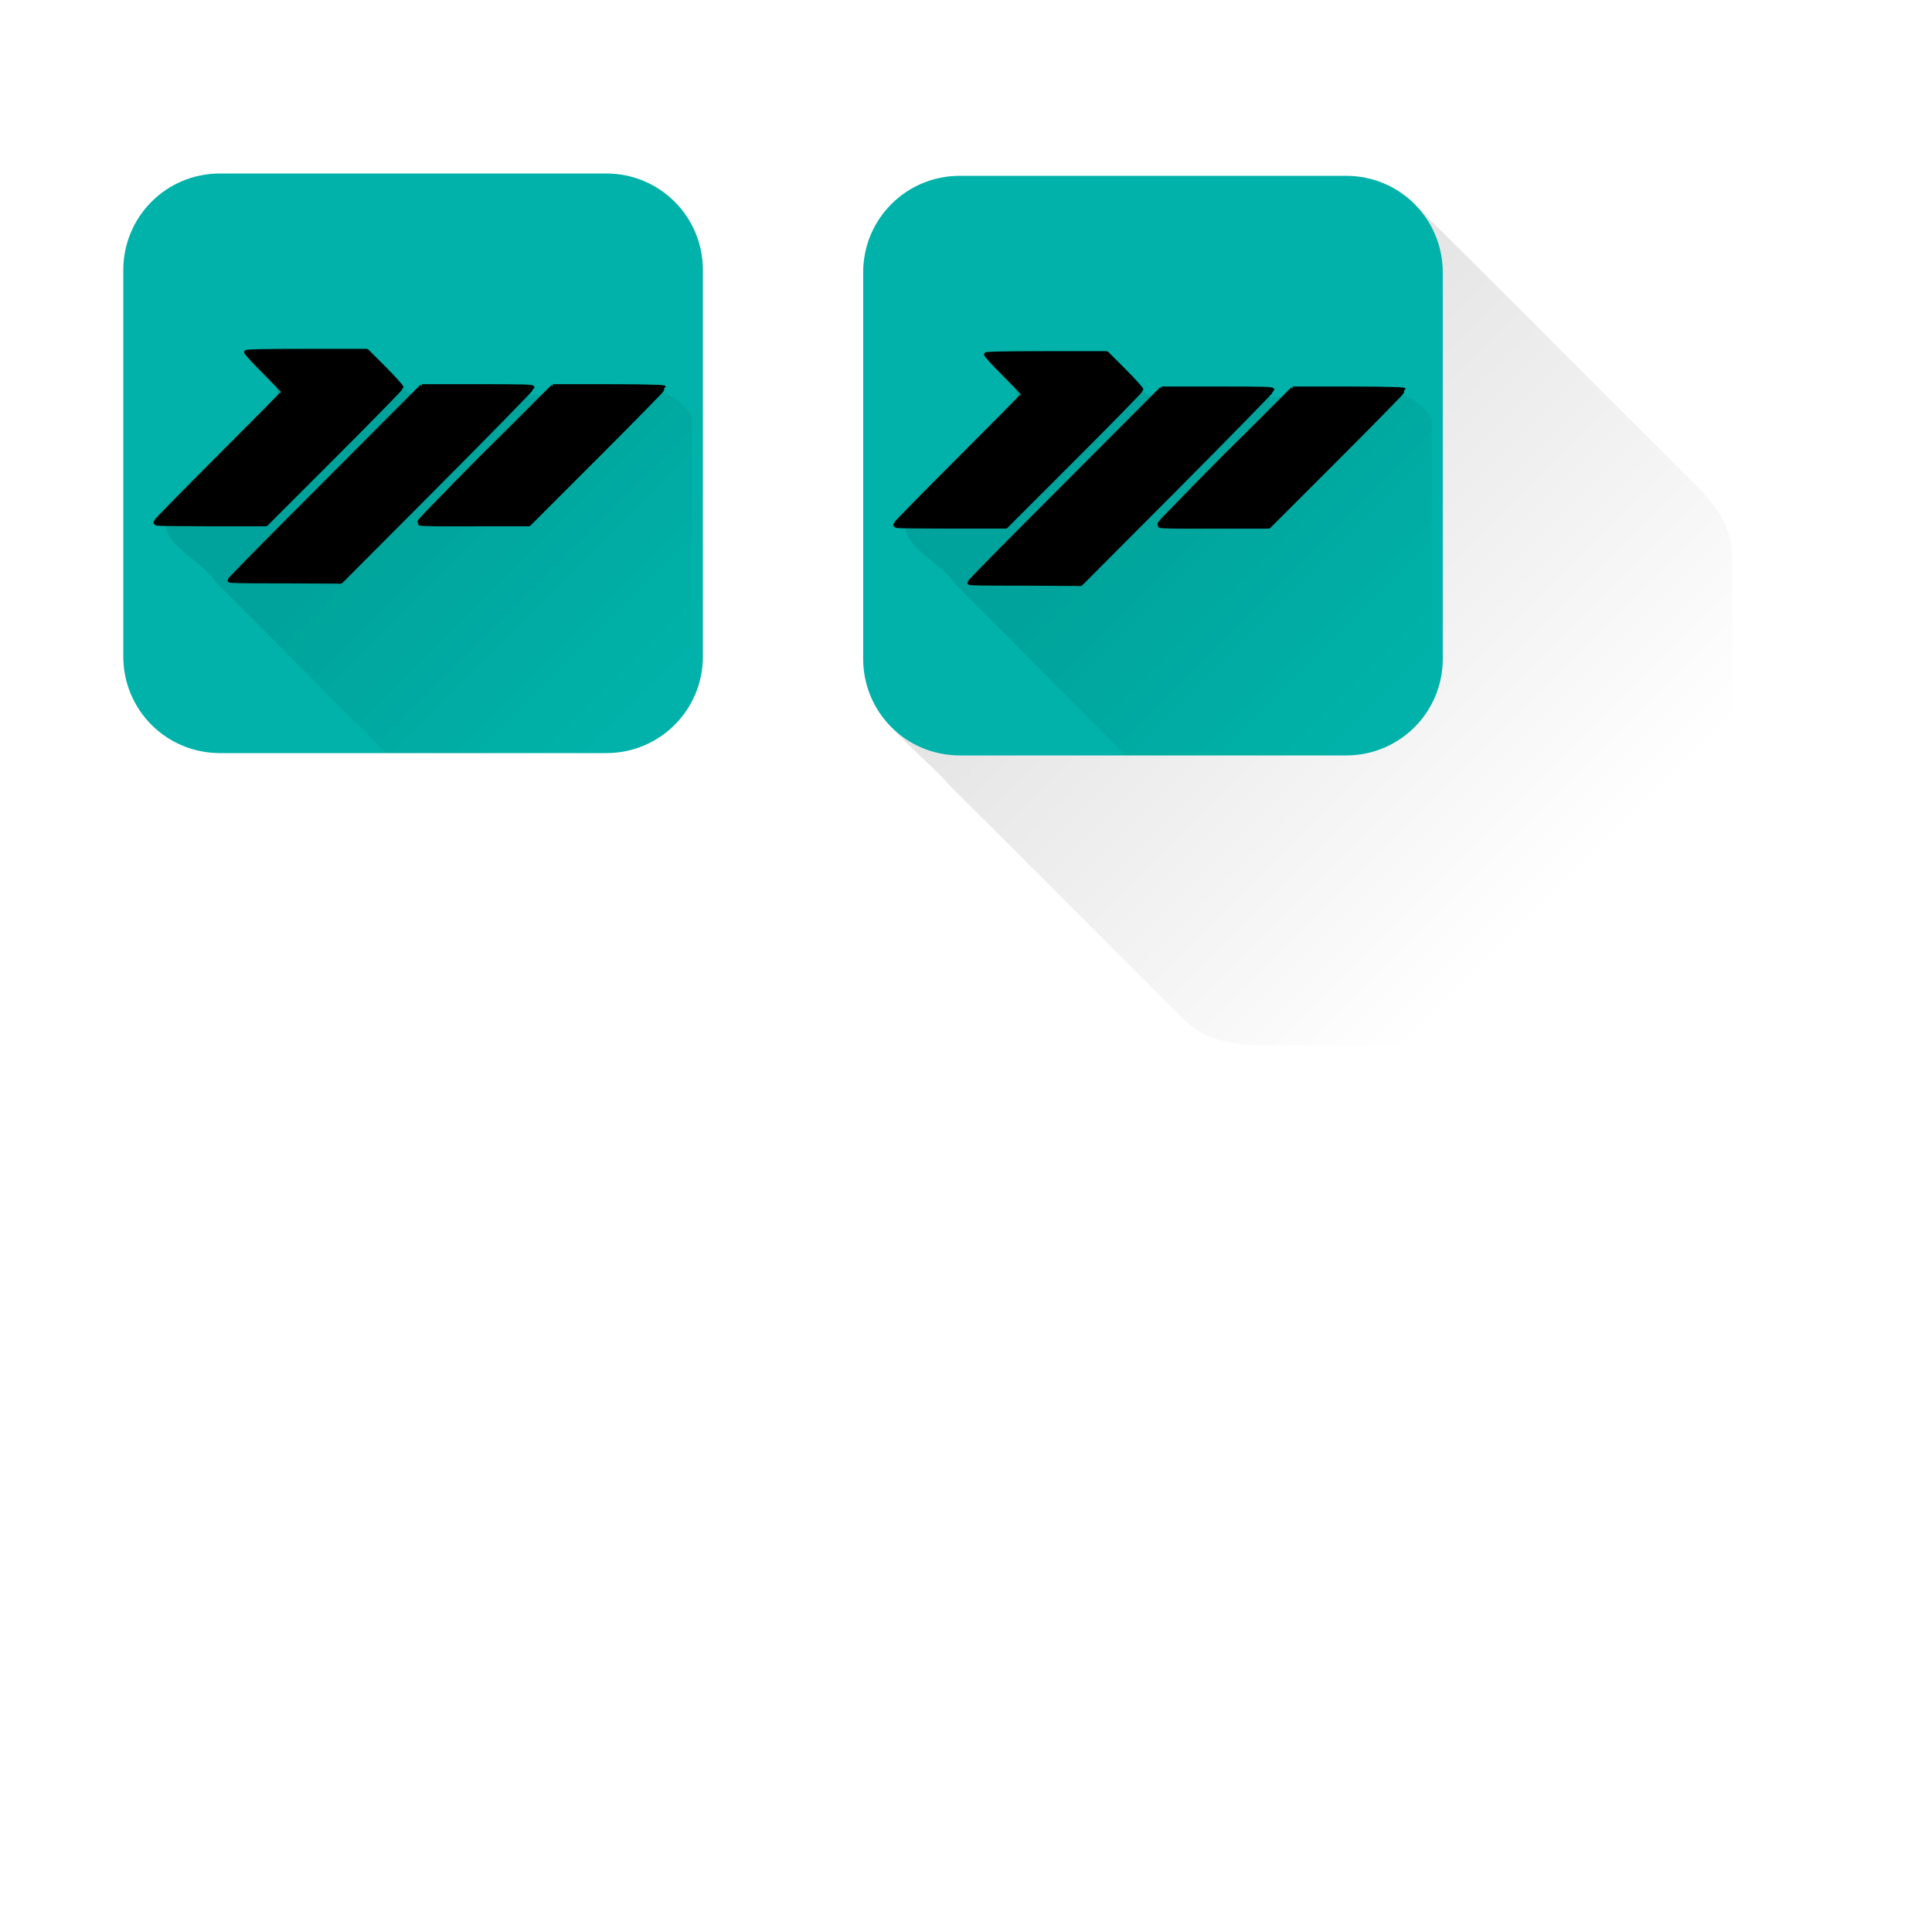
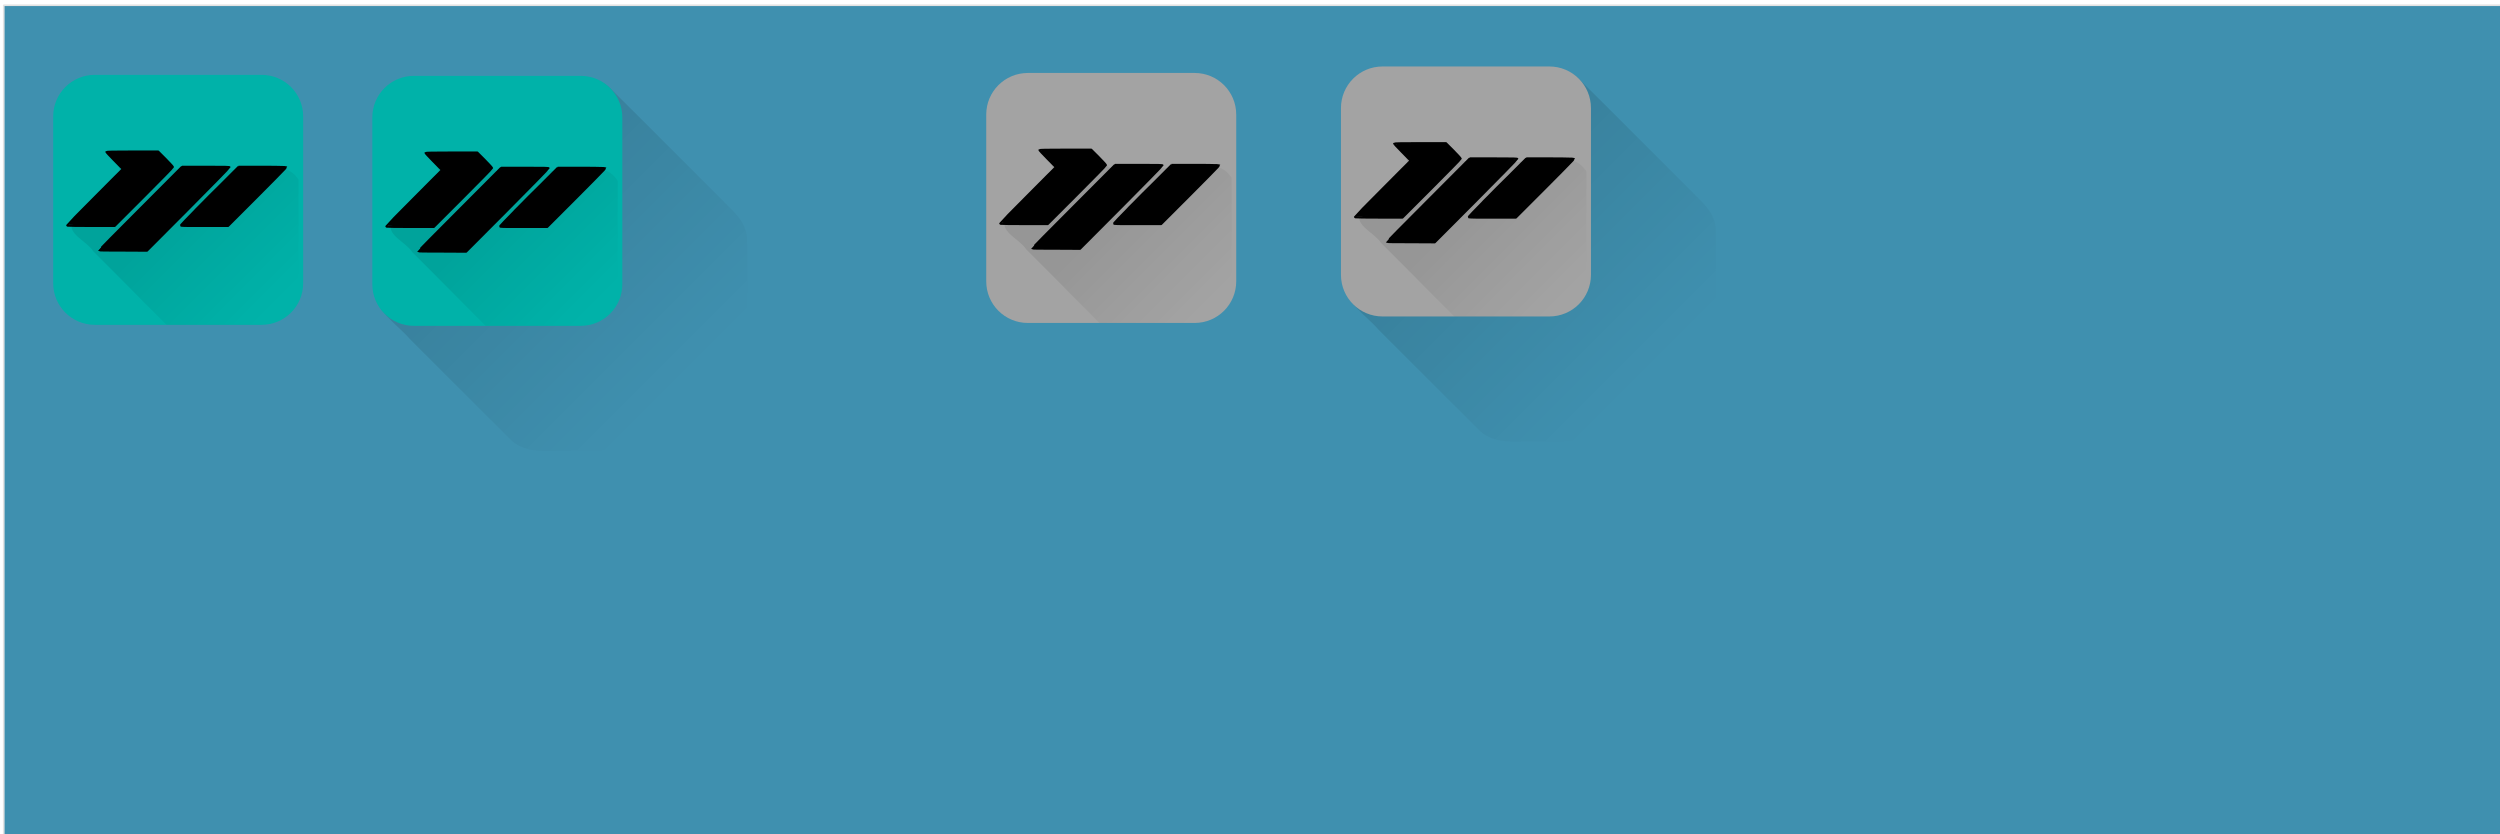
- <svg xmlns="http://www.w3.org/2000/svg" xmlns:xlink="http://www.w3.org/1999/xlink" width="200" height="200" id="svg2" version="1.1">
+ <svg xmlns="http://www.w3.org/2000/svg" xmlns:xlink="http://www.w3.org/1999/xlink" width="600" height="200" id="svg2" version="1.1">
  <defs id="defs4">
    <linearGradient id="linearGradient7465">
      <stop style="stop-color:#000000;stop-opacity:1;" offset="0" id="stop7467" />
      <stop style="stop-color:#000000;stop-opacity:0;" offset="1" id="stop7469" />
    </linearGradient>
    <linearGradient id="linearGradient6516">
      <stop id="stop6518" offset="0" style="stop-color:#000000;stop-opacity:1;" />
      <stop id="stop6520" offset="1" style="stop-color:#000000;stop-opacity:0;" />
    </linearGradient>
    <linearGradient id="linearGradient5530">
      <stop style="stop-color:#000000;stop-opacity:1;" offset="0" id="stop5532" />
      <stop style="stop-color:#000000;stop-opacity:0;" offset="1" id="stop5534" />
    </linearGradient>
    <linearGradient id="linearGradient4600">
      <stop id="stop4602" offset="0" style="stop-color:#000000;stop-opacity:1;" />
      <stop id="stop4604" offset="1" style="stop-color:#000000;stop-opacity:0;" />
    </linearGradient>
    <linearGradient gradientUnits="userSpaceOnUse" y2="63.551" x2="90.609" y1="36.772" x1="63.83" id="linearGradient4606" xlink:href="#linearGradient4600" />
    <clipPath id="clipPath4655" clipPathUnits="userSpaceOnUse">
      <rect ry="10" rx="10" y="20" x="30" height="60" width="60" id="rect4657" style="fill:#4bbbdb;fill-opacity:1;stroke:none;display:inline" />
    </clipPath>
    <clipPath id="clipPath4659" clipPathUnits="userSpaceOnUse">
      <rect ry="10" rx="10" y="20" x="30" height="60" width="60" id="rect4661" style="fill:#4bbbdb;fill-opacity:1;stroke:none;display:inline" />
    </clipPath>
    <clipPath id="clipPath4663" clipPathUnits="userSpaceOnUse">
      <rect ry="10" rx="10" y="20" x="30" height="60" width="60" id="rect4665" style="fill:#4bbbdb;fill-opacity:1;stroke:none;display:inline" />
    </clipPath>
    <linearGradient xlink:href="#linearGradient5530" id="linearGradient5536" x1="44.534" y1="873.885" x2="103.027" y2="932.378" gradientUnits="userSpaceOnUse" />
    <linearGradient gradientUnits="userSpaceOnUse" y2="926.434" x2="85.64" y1="903.243" x1="62.449" id="linearGradient6522" xlink:href="#linearGradient6516" />
    <clipPath id="clipPath6532" clipPathUnits="userSpaceOnUse">
      <path style="fill:#00b2a9;fill-opacity:1;stroke:none" d="m 40,872.362 40,0 c 5.54,0 10,4.46 10,10 l 0,40 c 0,5.54 -4.46,10 -10,10 l -40,0 c -5.54,0 -10,-4.46 -10,-10 l 0,-40 c 0,-5.54 4.46,-10 10,-10 z" id="path6534" />
    </clipPath>
    <clipPath id="clipPath6536" clipPathUnits="userSpaceOnUse">
      <path style="fill:#00b2a9;fill-opacity:1;stroke:none" d="m 40,872.362 40,0 c 5.54,0 10,4.46 10,10 l 0,40 c 0,5.54 -4.46,10 -10,10 l -40,0 c -5.54,0 -10,-4.46 -10,-10 l 0,-40 c 0,-5.54 4.46,-10 10,-10 z" id="path6538" />
    </clipPath>
    <clipPath id="clipPath6542" clipPathUnits="userSpaceOnUse">
      <path style="fill:#00b2a9;fill-opacity:1;stroke:none" d="m 40,872.362 40,0 c 5.54,0 10,4.46 10,10 l 0,40 c 0,5.54 -4.46,10 -10,10 l -40,0 c -5.54,0 -10,-4.46 -10,-10 l 0,-40 c 0,-5.54 4.46,-10 10,-10 z" id="path6544" clip-path="url(#clipPath6536)" />
    </clipPath>
    <clipPath id="clipPath6546" clipPathUnits="userSpaceOnUse">
      <path style="fill:#00b2a9;fill-opacity:1;stroke:none" d="m 40,872.362 40,0 c 5.54,0 10,4.46 10,10 l 0,40 c 0,5.54 -4.46,10 -10,10 l -40,0 c -5.54,0 -10,-4.46 -10,-10 l 0,-40 c 0,-5.54 4.46,-10 10,-10 z" id="path6548" clip-path="url(#clipPath6536)" />
    </clipPath>
    <clipPath id="clipPath6550" clipPathUnits="userSpaceOnUse">
      <path style="fill:#00b2a9;fill-opacity:1;stroke:none" d="m 40,872.362 40,0 c 5.54,0 10,4.46 10,10 l 0,40 c 0,5.54 -4.46,10 -10,10 l -40,0 c -5.54,0 -10,-4.46 -10,-10 l 0,-40 c 0,-5.54 4.46,-10 10,-10 z" id="path6552" clip-path="url(#clipPath6536)" />
    </clipPath>
    <linearGradient xlink:href="#linearGradient7465" id="linearGradient7471" x1="53.208" y1="878.917" x2="111.845" y2="937.554" gradientUnits="userSpaceOnUse" gradientTransform="translate(59.35536,-1.798647)" />
    <linearGradient xlink:href="#linearGradient6516" id="linearGradient7484" gradientUnits="userSpaceOnUse" x1="62.449" y1="903.243" x2="85.64" y2="926.434" />
    <linearGradient xlink:href="#linearGradient7465" id="linearGradient7496" gradientUnits="userSpaceOnUse" x1="53.208" y1="878.917" x2="111.845" y2="937.554" gradientTransform="translate(-21.73325,95.98682)" />
    <linearGradient xlink:href="#linearGradient6516" id="linearGradient7498" gradientUnits="userSpaceOnUse" x1="62.449" y1="903.243" x2="85.64" y2="926.434" />
    <linearGradient xlink:href="#linearGradient6516" id="linearGradient7506" gradientUnits="userSpaceOnUse" x1="62.449" y1="903.243" x2="85.64" y2="926.434" />
+     <linearGradient xlink:href="#linearGradient6516" id="linearGradient3057" gradientUnits="userSpaceOnUse" x1="62.449" y1="903.243" x2="85.64" y2="926.434" />
+     <linearGradient xlink:href="#linearGradient6516" id="linearGradient3844" gradientUnits="userSpaceOnUse" x1="62.449" y1="903.243" x2="85.64" y2="926.434" />
+     <linearGradient xlink:href="#linearGradient7465" id="linearGradient3858" gradientUnits="userSpaceOnUse" gradientTransform="translate(59.35536,-1.798647)" x1="53.208" y1="878.917" x2="111.845" y2="937.554" />
+     <linearGradient xlink:href="#linearGradient6516" id="linearGradient3860" gradientUnits="userSpaceOnUse" x1="62.449" y1="903.243" x2="85.64" y2="926.434" />
+     <linearGradient xlink:href="#linearGradient7465" id="linearGradient3867" gradientUnits="userSpaceOnUse" gradientTransform="translate(291.8305,-4.046957)" x1="53.208" y1="878.917" x2="111.845" y2="937.554" />
  </defs>
  <g style="display:inline" id="layer1" transform="translate(0,-852.3622)">
+     <rect style="fill:#3f90af;fill-opacity:1;fill-rule:nonzero;stroke:#e3e3e3;stroke-width:0.4;stroke-linecap:round;stroke-linejoin:bevel;stroke-miterlimit:4;stroke-opacity:1;stroke-dasharray:none" id="rect3045" width="600" height="200" x="0.899" y="1.249" transform="translate(0,852.3622)" />
    <g id="g7508">
      <path id="path6611" d="m 99.668,870.876 c -6.041,-0.208 -10.756,5.707 -10,11.522 0.039,13.191 -0.078,26.387 0.059,39.574 0.492,5.262 5.476,8.088 8.629,11.747 8.044,7.995 16.109,16.147 24,23.965 2.814,3.034 7.208,3.018 11.059,2.879 12.324,-0.041 24.652,0.082 36.972,-0.062 5.596,-0.41 9.637,-6.005 8.969,-11.46 -0.041,-13.169 0.083,-26.344 -0.062,-39.509 -0.264,-4.249 -3.589,-6.659 -6.245,-9.438 -8.812,-8.77 -17.738,-17.808 -26.755,-26.708 -3.902,-3.635 -9.433,-2.229 -14.234,-2.511 -10.797,0 -21.593,0 -32.39,0 z" style="opacity:0.146;fill:url(#linearGradient7471);fill-opacity:1;stroke:none" />
      <path transform="translate(59.35536,-1.798647)" style="fill:#00b2a9;fill-opacity:1;stroke:none" d="m 40,872.362 40,0 c 5.54,0 10,4.46 10,10 l 0,40 c 0,5.54 -4.46,10 -10,10 l -40,0 c -5.54,0 -10,-4.46 -10,-10 l 0,-40 c 0,-5.54 4.46,-10 10,-10 z" id="rect2987" clip-path="url(#clipPath6550)" />
      <g transform="translate(58.25486,-1.798647)" id="g7480">
        <path clip-path="url(#clipPath6542)" id="path5669" d="m 50.406,891.018 c -2.026,-0.664 -7.641,-0.163 -4.171,2.675 2.724,2.325 -2.052,5.4 -3.743,7.191 -2.468,2.081 -4.615,4.481 -6.845,6.79 -1.16,2.944 3.566,4.593 5.071,7.044 8.001,7.916 15.825,16.065 23.916,23.861 2.93,-0.163 4.183,3.221 6.368,4.792 3.339,2.599 8.528,0.565 12.622,1.241 2.582,-1.801 4.956,-6.593 7.699,-6.477 3.237,1.235 7.351,0.271 10.928,0.465 3.422,-1.429 5.629,-5.253 8.589,-7.617 1.749,-2.214 5.527,-4.622 5.741,-6.966 -3.412,-3.396 -6.906,-6.717 -10.207,-10.168 -1.89,-1.856 -3.821,-3.668 -5.644,-5.596 -1.818,-1.781 -3.606,-3.489 -5.383,-5.314 -1.809,-2 -4.011,-3.698 -5.661,-5.827 -2.356,-3.375 -6.494,-2.283 -10.132,-2.444 -3.24,-0.321 -5.636,1.73 -8.678,-0.331 -2.917,0.714 -6.08,-0.231 -8.916,0.742 -2.12,1.055 -3.493,-3.671 -5.929,-4.061 -1.875,-2e-5 -3.751,4e-5 -5.626,-3e-5 z m 0.125,0.219 c 1.691,-0.014 8.459,0.018 3.646,0.024 -3.215,0.007 -6.43,0.079 -9.646,0.07 1.998,-0.112 4,-0.076 6,-0.094 z m 6.125,0.281 c 0.42,-0.108 0.188,0.331 0,0 z m -11.844,0.094 c 0.374,-0.122 0.137,0.284 0,0 z m 12.156,0.219 c 0.288,-0.116 0.093,0.242 0,0 z m -11.844,0.094 c 0.255,-0.109 0.093,0.196 0,0 z m 12.094,0.188 c 0.314,-0.094 0.194,0.215 0,0 z m -11.812,0.094 c 0.347,-0.088 0.123,0.232 0,0 z m 12.125,0.188 c 0.42,-0.108 0.188,0.331 0,0 z m -11.844,0.094 c 0.219,-0.08 0.167,0.313 0,0 z m 12.125,0.219 c 0.312,-0.125 0.144,0.236 0,0 z m -11.844,0.094 c 0.266,-0.087 0.11,0.215 0,0 z m 12.125,0.188 c 0.348,-0.129 0.18,0.231 0,0 z m -11.812,0.094 0.127,0.062 -0.127,-0.062 z m 12.094,0.188 c 0.348,-0.129 0.18,0.231 0,0 z m -11.812,0.094 0.127,0.062 -0.127,-0.062 z m 12.125,0.188 c 0.389,-0.099 0.153,0.256 0,0 z m -11.844,0.094 0.127,0.062 -0.127,-0.062 z m 12.094,0.188 c 0.354,-0.096 0.246,0.309 0,0 z m 0.312,0.312 c 0.258,-0.117 0.164,0.253 0,0 z m 0.281,0.281 0.094,0.032 -0.094,-0.032 z m 2.906,0.469 c 2.959,-0.008 9.5,-0.018 10.196,0.105 -3.24,0.033 -9.461,-0.425 -10.826,0.531 l 0.283,-0.291 0.347,-0.345 z m 13.656,0 c 2.174,0.001 6.874,-0.01 7.411,0.023 -2.47,-0.016 -4.942,0.053 -7.411,-0.023 z m -3.438,0.344 c 1.251,-0.522 -0.072,0.495 0,0 z m 0.719,0.031 c 0.708,-0.295 0.014,0.266 0,0 z m -25.25,0.156 c -4.224,4.481 -8.52,8.897 -12.969,13.156 4.257,-4.45 8.713,-8.705 12.969,-13.156 z m 24.969,0.125 c 0.708,-0.295 0.014,0.266 0,0 z m 0.531,0.031 c 0.519,-0.377 0.207,0.322 0,0 z m -0.25,0.25 c 0.871,-0.278 -0.097,0.268 0,0 z m 0.562,0.031 c 0.519,-0.377 0.207,0.322 0,0 z m -0.25,0.25 c 0.825,-0.333 -0.118,0.359 0,0 z m 0.562,0.031 c 0.55,-0.218 -0.033,0.216 0,0 z m -0.281,0.281 c 0.55,-0.218 -0.033,0.216 0,0 z m -38.156,12.062 c 0.36,0.026 -0.529,0.287 0,0 z" style="opacity:0.084;fill:url(#linearGradient7484);fill-opacity:1;fill-rule:nonzero;stroke:none" />
        <path clip-path="url(#clipPath6546)" style="fill:#000000;fill-opacity:1;fill-rule:nonzero;stroke:#000000;stroke-width:0.4;stroke-linejoin:bevel;stroke-miterlimit:4;stroke-opacity:1;stroke-dasharray:none" d="m 50.095,890.715 c -4.439,0 -6.228,0.04 -6.281,0.125 -0.043,0.07 0.737,0.923 1.875,2.062 1.073,1.074 1.969,2.004 1.969,2.062 0,0.059 -2.986,3.08 -6.625,6.719 -3.639,3.639 -6.625,6.681 -6.625,6.75 0,0.069 0.082,0.158 0.156,0.188 0.074,0.03 2.643,0.058 5.719,0.062 l 5.594,0 7.031,-7.031 c 3.862,-3.86 7,-7.068 7,-7.156 0,-0.089 -0.791,-0.977 -1.781,-1.969 l -1.812,-1.812 -6.219,0 z m 0.125,0.219 6,0 1.688,1.688 c 0.931,0.933 1.688,1.787 1.688,1.875 0,0.088 -3.071,3.228 -6.844,7 l -6.875,6.875 -0.094,0 -5.406,0 c -3.032,0 -5.531,-0.049 -5.531,-0.094 0,-0.045 2.953,-3.047 6.562,-6.656 3.61,-3.609 6.562,-6.596 6.562,-6.656 0,-0.06 -0.839,-0.966 -1.875,-2 -1.036,-1.034 -1.875,-1.893 -1.875,-1.938 0,-0.045 2.7,-0.094 6,-0.094 z m -4.438,17.438 6.812,-6.844 c 3.746,-3.769 6.812,-6.934 6.812,-7.031 0,-0.098 -0.748,-0.923 -1.656,-1.844 l -1.656,-1.688 -4.656,0 c -2.569,0 -5.193,0.041 -5.812,0.094 l -1.125,0.094 1.812,1.906 1.781,1.906 -5.344,5.406 c -2.925,2.982 -5.843,5.945 -6.5,6.594 l -1.188,1.188 2.625,0.094 c 1.443,0.043 3.835,0.076 5.344,0.094 l 2.75,0.031 z m 16.219,-14 -9.969,10 c -5.933,5.934 -9.982,10.022 -9.938,10.094 l 0,0.031 c 0.053,0.086 1.718,0.092 5.812,0.094 l 5.719,0.031 9.938,-9.969 c 5.459,-5.479 9.906,-10.04 9.906,-10.125 0,-0.132 -0.817,-0.156 -5.719,-0.156 l -5.75,0 z m 13.562,0 0,0.031 -4.406,4.406 -2.5,2.469 c -0.951,0.95 -1.612,1.633 -2.438,2.469 -0.192,0.194 -0.759,0.757 -0.875,0.875 -0.178,0.181 -0.173,0.201 -0.344,0.375 -1.768,1.802 -3.073,3.142 -3.156,3.281 -0.003,0.005 -0.094,0.092 -0.094,0.094 0,0.036 0.025,0.057 0.031,0.094 0.009,0.063 0.016,0.098 0.031,0.125 0.004,0.007 -0.005,0.027 0,0.031 7.2e-4,7.2e-4 0.06,-7e-4 0.062,0 0.063,0.019 0.662,0.052 1.656,0.062 0.168,0.002 0.111,-0.002 0.312,0 1.004,0.009 2.237,0 3.656,0 0.654,10e-4 0.953,-4.9e-4 1.625,0 l 3.969,0 4.719,-4.719 c 1.086,-1.087 1.465,-1.462 2.312,-2.312 1.726,-1.726 3.031,-3.04 4.188,-4.219 0.952,-0.97 1.875,-1.906 2.312,-2.375 0.147,-0.157 0.138,-0.158 0.219,-0.25 0.058,-0.065 0.028,-0.053 0.062,-0.094 0.05,-0.06 0.192,-0.212 0.188,-0.219 -0.001,-0.002 -0.028,0.002 -0.031,0 -0.009,-0.009 -0.196,-0.02 -0.312,-0.031 -0.062,-0.004 -0.202,-0.027 -0.281,-0.031 -0.025,-10e-4 -0.222,0.001 -0.25,0 -0.861,-0.032 -2.383,-0.062 -4.938,-0.062 l -5.719,0 z m -13.438,0.219 5.469,0 c 3.003,0 5.438,0.049 5.438,0.094 0,0.044 -4.413,4.476 -9.812,9.875 l -9.75,9.719 -0.062,0.094 -5.469,0 c -3.003,0 -5.438,-0.018 -5.438,-0.062 0,-0.044 4.413,-4.507 9.812,-9.906 l 9.812,-9.812 z m -8.656,19.688 9.625,-9.688 c 7.546,-7.625 9.544,-9.733 9.344,-9.812 -0.14,-0.056 -2.522,-0.088 -5.281,-0.094 l -5.031,-0.031 -5.531,5.562 c -3.043,3.063 -7.407,7.479 -9.719,9.812 l -4.219,4.25 5.406,0 5.406,0 z m 22.312,-19.688 3.75,0 1.719,0 c 1.256,0.003 2.77,0.026 3.156,0.031 -0.608,-0.009 -2.776,2.7e-4 -4.844,0 l -3.781,0 0,-0.031 z m 10.906,0.094 c 4.7e-4,4.4e-4 0.031,-4.3e-4 0.031,0 0,2.1e-4 -0.031,0.031 -0.031,0.031 0.002,-0.006 0.003,-0.029 0,-0.031 z m -0.562,0.094 c 0.002,0.002 0.03,-0.002 0.031,0 0.008,0.011 4.6e-4,0.045 0,0.062 3.6e-4,-0.024 -0.015,-0.051 -0.031,-0.062 z m -0.094,0.281 c -0.092,0.134 -0.352,0.42 -0.594,0.688 0.277,-0.304 0.5,-0.549 0.594,-0.688 z m -6.75,7.094 -0.938,1 -5.25,5.219 6.188,-6.219 z m -16.281,5.25 c -0.892,0.899 -0.934,0.969 -0.906,0.969 l -0.094,0 1,-0.969 z" id="path5574" />
      </g>
    </g>
    <path style="fill:#000000;fill-opacity:1;fill-rule:nonzero;stroke:none" d="" id="path5585" transform="translate(0,852.3622)" />
    <path style="fill:#000000;fill-opacity:1;fill-rule:nonzero;stroke:none" d="" id="path5587" transform="translate(0,852.3622)" />
    <path style="fill:#000000;fill-opacity:1;fill-rule:nonzero;stroke:none" d="" id="path5589" transform="translate(0,852.3622)" />
    <path style="fill:#000000;fill-opacity:1;fill-rule:nonzero;stroke:none" d="" id="path5591" transform="translate(0,852.3622)" />
    <path style="fill:#000000;fill-opacity:1;fill-rule:nonzero;stroke:none" d="" id="path5595" transform="translate(0,852.3622)" />
    <path style="fill:#000000;fill-opacity:1;fill-rule:nonzero;stroke:none" d="" id="path5597" transform="translate(0,852.3622)" />
    <path style="fill:#000000;fill-opacity:1;fill-rule:nonzero;stroke:none" d="" id="path5599" transform="translate(0,852.3622)" />
    <path style="fill:#000000;fill-opacity:1;fill-rule:nonzero;stroke:none" d="" id="path5601" transform="translate(0,852.3622)" />
    <path style="fill:#000000;fill-opacity:1;fill-rule:nonzero;stroke:none" d="" id="path5603" transform="translate(0,852.3622)" />
    <path style="fill:#000000;fill-opacity:1;fill-rule:nonzero;stroke:none" d="" id="path5605" transform="translate(0,852.3622)" />
    <path style="fill:#000000;fill-opacity:1;fill-rule:nonzero;stroke:#000000;stroke-width:19.872;stroke-linecap:round;stroke-linejoin:round;stroke-miterlimit:4;stroke-opacity:1;stroke-dasharray:none" d="" id="path5608" transform="translate(0,852.3622)" />
    <path style="fill:#000000;fill-opacity:1;fill-rule:nonzero;stroke:#000000;stroke-width:19.872;stroke-linecap:round;stroke-linejoin:round;stroke-miterlimit:4;stroke-opacity:1;stroke-dasharray:none" d="" id="path5610" transform="translate(0,852.3622)" />
    <path style="fill:#000000;fill-opacity:1;fill-rule:nonzero;stroke:#000000;stroke-width:19.872;stroke-linecap:round;stroke-linejoin:round;stroke-miterlimit:4;stroke-opacity:1;stroke-dasharray:none" d="" id="path5612" transform="translate(0,852.3622)" />
    <path style="fill:#000000;fill-opacity:1;fill-rule:nonzero;stroke:#000000;stroke-width:19.872;stroke-linecap:round;stroke-linejoin:round;stroke-miterlimit:4;stroke-opacity:1;stroke-dasharray:none" d="" id="path5614" transform="translate(0,852.3622)" />
    <path style="fill:#000000;fill-opacity:1;fill-rule:nonzero;stroke:#000000;stroke-width:19.872;stroke-linecap:round;stroke-linejoin:round;stroke-miterlimit:4;stroke-opacity:1;stroke-dasharray:none" d="" id="path5616" transform="translate(0,852.3622)" />
    <g id="g7500" transform="translate(4.496618,-98.02628)">
      <path transform="translate(-21.73325,95.98682)" clip-path="url(#clipPath6550)" id="path7488" d="m 40,872.362 40,0 c 5.54,0 10,4.46 10,10 l 0,40 c 0,5.54 -4.46,10 -10,10 l -40,0 c -5.54,0 -10,-4.46 -10,-10 l 0,-40 c 0,-5.54 4.46,-10 10,-10 z" style="fill:#00b2a9;fill-opacity:1;stroke:none" />
      <g id="g7490" transform="translate(-22.83375,95.98682)">
        <path style="opacity:0.084;fill:url(#linearGradient7506);fill-opacity:1;fill-rule:nonzero;stroke:none" d="m 50.406,891.018 c -2.026,-0.664 -7.641,-0.163 -4.171,2.675 2.724,2.325 -2.052,5.4 -3.743,7.191 -2.468,2.081 -4.615,4.481 -6.845,6.79 -1.16,2.944 3.566,4.593 5.071,7.044 8.001,7.916 15.825,16.065 23.916,23.861 2.93,-0.163 4.183,3.221 6.368,4.792 3.339,2.599 8.528,0.565 12.622,1.241 2.582,-1.801 4.956,-6.593 7.699,-6.477 3.237,1.235 7.351,0.271 10.928,0.465 3.422,-1.429 5.629,-5.253 8.589,-7.617 1.749,-2.214 5.527,-4.622 5.741,-6.966 -3.412,-3.396 -6.906,-6.717 -10.207,-10.168 -1.89,-1.856 -3.821,-3.668 -5.644,-5.596 -1.818,-1.781 -3.606,-3.489 -5.383,-5.314 -1.809,-2 -4.011,-3.698 -5.661,-5.827 -2.356,-3.375 -6.494,-2.283 -10.132,-2.444 -3.24,-0.321 -5.636,1.73 -8.678,-0.331 -2.917,0.714 -6.08,-0.231 -8.916,0.742 -2.12,1.055 -3.493,-3.671 -5.929,-4.061 -1.875,-2e-5 -3.751,4e-5 -5.626,-3e-5 z m 0.125,0.219 c 1.691,-0.014 8.459,0.018 3.646,0.024 -3.215,0.007 -6.43,0.079 -9.646,0.07 1.998,-0.112 4,-0.076 6,-0.094 z m 6.125,0.281 c 0.42,-0.108 0.188,0.331 0,0 z m -11.844,0.094 c 0.374,-0.122 0.137,0.284 0,0 z m 12.156,0.219 c 0.288,-0.116 0.093,0.242 0,0 z m -11.844,0.094 c 0.255,-0.109 0.093,0.196 0,0 z m 12.094,0.188 c 0.314,-0.094 0.194,0.215 0,0 z m -11.812,0.094 c 0.347,-0.088 0.123,0.232 0,0 z m 12.125,0.188 c 0.42,-0.108 0.188,0.331 0,0 z m -11.844,0.094 c 0.219,-0.08 0.167,0.313 0,0 z m 12.125,0.219 c 0.312,-0.125 0.144,0.236 0,0 z m -11.844,0.094 c 0.266,-0.087 0.11,0.215 0,0 z m 12.125,0.188 c 0.348,-0.129 0.18,0.231 0,0 z m -11.812,0.094 0.127,0.062 -0.127,-0.062 z m 12.094,0.188 c 0.348,-0.129 0.18,0.231 0,0 z m -11.812,0.094 0.127,0.062 -0.127,-0.062 z m 12.125,0.188 c 0.389,-0.099 0.153,0.256 0,0 z m -11.844,0.094 0.127,0.062 -0.127,-0.062 z m 12.094,0.188 c 0.354,-0.096 0.246,0.309 0,0 z m 0.312,0.312 c 0.258,-0.117 0.164,0.253 0,0 z m 0.281,0.281 0.094,0.032 -0.094,-0.032 z m 2.906,0.469 c 2.959,-0.008 9.5,-0.018 10.196,0.105 -3.24,0.033 -9.461,-0.425 -10.826,0.531 l 0.283,-0.291 0.347,-0.345 z m 13.656,0 c 2.174,0.001 6.874,-0.01 7.411,0.023 -2.47,-0.016 -4.942,0.053 -7.411,-0.023 z m -3.438,0.344 c 1.251,-0.522 -0.072,0.495 0,0 z m 0.719,0.031 c 0.708,-0.295 0.014,0.266 0,0 z m -25.25,0.156 c -4.224,4.481 -8.52,8.897 -12.969,13.156 4.257,-4.45 8.713,-8.705 12.969,-13.156 z m 24.969,0.125 c 0.708,-0.295 0.014,0.266 0,0 z m 0.531,0.031 c 0.519,-0.377 0.207,0.322 0,0 z m -0.25,0.25 c 0.871,-0.278 -0.097,0.268 0,0 z m 0.562,0.031 c 0.519,-0.377 0.207,0.322 0,0 z m -0.25,0.25 c 0.825,-0.333 -0.118,0.359 0,0 z m 0.562,0.031 c 0.55,-0.218 -0.033,0.216 0,0 z m -0.281,0.281 c 0.55,-0.218 -0.033,0.216 0,0 z m -38.156,12.062 c 0.36,0.026 -0.529,0.287 0,0 z" id="path7492" clip-path="url(#clipPath6542)" />
        <path id="path7494" d="m 50.095,890.715 c -4.439,0 -6.228,0.04 -6.281,0.125 -0.043,0.07 0.737,0.923 1.875,2.062 1.073,1.074 1.969,2.004 1.969,2.062 0,0.059 -2.986,3.08 -6.625,6.719 -3.639,3.639 -6.625,6.681 -6.625,6.75 0,0.069 0.082,0.158 0.156,0.188 0.074,0.03 2.643,0.058 5.719,0.062 l 5.594,0 7.031,-7.031 c 3.862,-3.86 7,-7.068 7,-7.156 0,-0.089 -0.791,-0.977 -1.781,-1.969 l -1.812,-1.812 -6.219,0 z m 0.125,0.219 6,0 1.688,1.688 c 0.931,0.933 1.688,1.787 1.688,1.875 0,0.088 -3.071,3.228 -6.844,7 l -6.875,6.875 -0.094,0 -5.406,0 c -3.032,0 -5.531,-0.049 -5.531,-0.094 0,-0.045 2.953,-3.047 6.562,-6.656 3.61,-3.609 6.562,-6.596 6.562,-6.656 0,-0.06 -0.839,-0.966 -1.875,-2 -1.036,-1.034 -1.875,-1.893 -1.875,-1.938 0,-0.045 2.7,-0.094 6,-0.094 z m -4.438,17.438 6.812,-6.844 c 3.746,-3.769 6.812,-6.934 6.812,-7.031 0,-0.098 -0.748,-0.923 -1.656,-1.844 l -1.656,-1.688 -4.656,0 c -2.569,0 -5.193,0.041 -5.812,0.094 l -1.125,0.094 1.812,1.906 1.781,1.906 -5.344,5.406 c -2.925,2.982 -5.843,5.945 -6.5,6.594 l -1.188,1.188 2.625,0.094 c 1.443,0.043 3.835,0.076 5.344,0.094 l 2.75,0.031 z m 16.219,-14 -9.969,10 c -5.933,5.934 -9.982,10.022 -9.938,10.094 l 0,0.031 c 0.053,0.086 1.718,0.092 5.812,0.094 l 5.719,0.031 9.938,-9.969 c 5.459,-5.479 9.906,-10.04 9.906,-10.125 0,-0.132 -0.817,-0.156 -5.719,-0.156 l -5.75,0 z m 13.562,0 0,0.031 -4.406,4.406 -2.5,2.469 c -0.951,0.95 -1.612,1.633 -2.438,2.469 -0.192,0.194 -0.759,0.757 -0.875,0.875 -0.178,0.181 -0.173,0.201 -0.344,0.375 -1.768,1.802 -3.073,3.142 -3.156,3.281 -0.003,0.005 -0.094,0.092 -0.094,0.094 0,0.036 0.025,0.057 0.031,0.094 0.009,0.063 0.016,0.098 0.031,0.125 0.004,0.007 -0.005,0.027 0,0.031 7.2e-4,7.2e-4 0.06,-7e-4 0.062,0 0.063,0.019 0.662,0.052 1.656,0.062 0.168,0.002 0.111,-0.002 0.312,0 1.004,0.009 2.237,0 3.656,0 0.654,10e-4 0.953,-4.9e-4 1.625,0 l 3.969,0 4.719,-4.719 c 1.086,-1.087 1.465,-1.462 2.312,-2.312 1.726,-1.726 3.031,-3.04 4.188,-4.219 0.952,-0.97 1.875,-1.906 2.312,-2.375 0.147,-0.157 0.138,-0.158 0.219,-0.25 0.058,-0.065 0.028,-0.053 0.062,-0.094 0.05,-0.06 0.192,-0.212 0.188,-0.219 -0.001,-0.002 -0.028,0.002 -0.031,0 -0.009,-0.009 -0.196,-0.02 -0.312,-0.031 -0.062,-0.004 -0.202,-0.027 -0.281,-0.031 -0.025,-10e-4 -0.222,0.001 -0.25,0 -0.861,-0.032 -2.383,-0.062 -4.938,-0.062 l -5.719,0 z m -13.438,0.219 5.469,0 c 3.003,0 5.438,0.049 5.438,0.094 0,0.044 -4.413,4.476 -9.812,9.875 l -9.75,9.719 -0.062,0.094 -5.469,0 c -3.003,0 -5.438,-0.018 -5.438,-0.062 0,-0.044 4.413,-4.507 9.812,-9.906 l 9.812,-9.812 z m -8.656,19.688 9.625,-9.688 c 7.546,-7.625 9.544,-9.733 9.344,-9.812 -0.14,-0.056 -2.522,-0.088 -5.281,-0.094 l -5.031,-0.031 -5.531,5.562 c -3.043,3.063 -7.407,7.479 -9.719,9.812 l -4.219,4.25 5.406,0 5.406,0 z m 22.312,-19.688 3.75,0 1.719,0 c 1.256,0.003 2.77,0.026 3.156,0.031 -0.608,-0.009 -2.776,2.7e-4 -4.844,0 l -3.781,0 0,-0.031 z m 10.906,0.094 c 4.7e-4,4.4e-4 0.031,-4.3e-4 0.031,0 0,2.1e-4 -0.031,0.031 -0.031,0.031 0.002,-0.006 0.003,-0.029 0,-0.031 z m -0.562,0.094 c 0.002,0.002 0.03,-0.002 0.031,0 0.008,0.011 4.6e-4,0.045 0,0.062 3.6e-4,-0.024 -0.015,-0.051 -0.031,-0.062 z m -0.094,0.281 c -0.092,0.134 -0.352,0.42 -0.594,0.688 0.277,-0.304 0.5,-0.549 0.594,-0.688 z m -6.75,7.094 -0.938,1 -5.25,5.219 6.188,-6.219 z m -16.281,5.25 c -0.892,0.899 -0.934,0.969 -0.906,0.969 l -0.094,0 1,-0.969 z" style="fill:#000000;fill-opacity:1;fill-rule:nonzero;stroke:#000000;stroke-width:0.4;stroke-linejoin:bevel;stroke-miterlimit:4;stroke-opacity:1;stroke-dasharray:none" clip-path="url(#clipPath6546)" />
      </g>
    </g>
+     <g id="g3838" transform="translate(9.892561,0)">
+       <path style="fill:#a3a3a3;fill-opacity:1;stroke:none" d="m 40,872.362 40,0 c 5.54,0 10,4.46 10,10 l 0,40 c 0,5.54 -4.46,10 -10,10 l -40,0 c -5.54,0 -10,-4.46 -10,-10 l 0,-40 c 0,-5.54 4.46,-10 10,-10 z" id="path3049" clip-path="url(#clipPath6550)" transform="translate(196.8024,-2.489118)" />
+       <g transform="translate(195.7019,-2.489118)" id="g3051">
+         <path clip-path="url(#clipPath6542)" id="path3053" d="m 50.406,891.018 c -2.026,-0.664 -7.641,-0.163 -4.171,2.675 2.724,2.325 -2.052,5.4 -3.743,7.191 -2.468,2.081 -4.615,4.481 -6.845,6.79 -1.16,2.944 3.566,4.593 5.071,7.044 8.001,7.916 15.825,16.065 23.916,23.861 2.93,-0.163 4.183,3.221 6.368,4.792 3.339,2.599 8.528,0.565 12.622,1.241 2.582,-1.801 4.956,-6.593 7.699,-6.477 3.237,1.235 7.351,0.271 10.928,0.465 3.422,-1.429 5.629,-5.253 8.589,-7.617 1.749,-2.214 5.527,-4.622 5.741,-6.966 -3.412,-3.396 -6.906,-6.717 -10.207,-10.168 -1.89,-1.856 -3.821,-3.668 -5.644,-5.596 -1.818,-1.781 -3.606,-3.489 -5.383,-5.314 -1.809,-2 -4.011,-3.698 -5.661,-5.827 -2.356,-3.375 -6.494,-2.283 -10.132,-2.444 -3.24,-0.321 -5.636,1.73 -8.678,-0.331 -2.917,0.714 -6.08,-0.231 -8.916,0.742 -2.12,1.055 -3.493,-3.671 -5.929,-4.061 -1.875,-2e-5 -3.751,4e-5 -5.626,-3e-5 z m 0.125,0.219 c 1.691,-0.014 8.459,0.018 3.646,0.024 -3.215,0.007 -6.43,0.079 -9.646,0.07 1.998,-0.112 4,-0.076 6,-0.094 z m 6.125,0.281 c 0.42,-0.108 0.188,0.331 0,0 z m -11.844,0.094 c 0.374,-0.122 0.137,0.284 0,0 z m 12.156,0.219 c 0.288,-0.116 0.093,0.242 0,0 z m -11.844,0.094 c 0.255,-0.109 0.093,0.196 0,0 z m 12.094,0.188 c 0.314,-0.094 0.194,0.215 0,0 z m -11.812,0.094 c 0.347,-0.088 0.123,0.232 0,0 z m 12.125,0.188 c 0.42,-0.108 0.188,0.331 0,0 z m -11.844,0.094 c 0.219,-0.08 0.167,0.313 0,0 z m 12.125,0.219 c 0.312,-0.125 0.144,0.236 0,0 z m -11.844,0.094 c 0.266,-0.087 0.11,0.215 0,0 z m 12.125,0.188 c 0.348,-0.129 0.18,0.231 0,0 z m -11.812,0.094 0.127,0.062 -0.127,-0.062 z m 12.094,0.188 c 0.348,-0.129 0.18,0.231 0,0 z m -11.812,0.094 0.127,0.062 -0.127,-0.062 z m 12.125,0.188 c 0.389,-0.099 0.153,0.256 0,0 z m -11.844,0.094 0.127,0.062 -0.127,-0.062 z m 12.094,0.188 c 0.354,-0.096 0.246,0.309 0,0 z m 0.312,0.312 c 0.258,-0.117 0.164,0.253 0,0 z m 0.281,0.281 0.094,0.032 -0.094,-0.032 z m 2.906,0.469 c 2.959,-0.008 9.5,-0.018 10.196,0.105 -3.24,0.033 -9.461,-0.425 -10.826,0.531 l 0.283,-0.291 0.347,-0.345 z m 13.656,0 c 2.174,0.001 6.874,-0.01 7.411,0.023 -2.47,-0.016 -4.942,0.053 -7.411,-0.023 z m -3.438,0.344 c 1.251,-0.522 -0.072,0.495 0,0 z m 0.719,0.031 c 0.708,-0.295 0.014,0.266 0,0 z m -25.25,0.156 c -4.224,4.481 -8.52,8.897 -12.969,13.156 4.257,-4.45 8.713,-8.705 12.969,-13.156 z m 24.969,0.125 c 0.708,-0.295 0.014,0.266 0,0 z m 0.531,0.031 c 0.519,-0.377 0.207,0.322 0,0 z m -0.25,0.25 c 0.871,-0.278 -0.097,0.268 0,0 z m 0.562,0.031 c 0.519,-0.377 0.207,0.322 0,0 z m -0.25,0.25 c 0.825,-0.333 -0.118,0.359 0,0 z m 0.562,0.031 c 0.55,-0.218 -0.033,0.216 0,0 z m -0.281,0.281 c 0.55,-0.218 -0.033,0.216 0,0 z m -38.156,12.062 c 0.36,0.026 -0.529,0.287 0,0 z" style="opacity:0.084;fill:url(#linearGradient3844);fill-opacity:1;fill-rule:nonzero;stroke:none" />
+         <path clip-path="url(#clipPath6546)" style="fill:#000000;fill-opacity:1;fill-rule:nonzero;stroke:#000000;stroke-width:0.4;stroke-linejoin:bevel;stroke-miterlimit:4;stroke-opacity:1;stroke-dasharray:none" d="m 50.095,890.715 c -4.439,0 -6.228,0.04 -6.281,0.125 -0.043,0.07 0.737,0.923 1.875,2.062 1.073,1.074 1.969,2.004 1.969,2.062 0,0.059 -2.986,3.08 -6.625,6.719 -3.639,3.639 -6.625,6.681 -6.625,6.75 0,0.069 0.082,0.158 0.156,0.188 0.074,0.03 2.643,0.058 5.719,0.062 l 5.594,0 7.031,-7.031 c 3.862,-3.86 7,-7.068 7,-7.156 0,-0.089 -0.791,-0.977 -1.781,-1.969 l -1.812,-1.812 -6.219,0 z m 0.125,0.219 6,0 1.688,1.688 c 0.931,0.933 1.688,1.787 1.688,1.875 0,0.088 -3.071,3.228 -6.844,7 l -6.875,6.875 -0.094,0 -5.406,0 c -3.032,0 -5.531,-0.049 -5.531,-0.094 0,-0.045 2.953,-3.047 6.562,-6.656 3.61,-3.609 6.562,-6.596 6.562,-6.656 0,-0.06 -0.839,-0.966 -1.875,-2 -1.036,-1.034 -1.875,-1.893 -1.875,-1.938 0,-0.045 2.7,-0.094 6,-0.094 z m -4.438,17.438 6.812,-6.844 c 3.746,-3.769 6.812,-6.934 6.812,-7.031 0,-0.098 -0.748,-0.923 -1.656,-1.844 l -1.656,-1.688 -4.656,0 c -2.569,0 -5.193,0.041 -5.812,0.094 l -1.125,0.094 1.812,1.906 1.781,1.906 -5.344,5.406 c -2.925,2.982 -5.843,5.945 -6.5,6.594 l -1.188,1.188 2.625,0.094 c 1.443,0.043 3.835,0.076 5.344,0.094 l 2.75,0.031 z m 16.219,-14 -9.969,10 c -5.933,5.934 -9.982,10.022 -9.938,10.094 l 0,0.031 c 0.053,0.086 1.718,0.092 5.812,0.094 l 5.719,0.031 9.938,-9.969 c 5.459,-5.479 9.906,-10.04 9.906,-10.125 0,-0.132 -0.817,-0.156 -5.719,-0.156 l -5.75,0 z m 13.562,0 0,0.031 -4.406,4.406 -2.5,2.469 c -0.951,0.95 -1.612,1.633 -2.438,2.469 -0.192,0.194 -0.759,0.757 -0.875,0.875 -0.178,0.181 -0.173,0.201 -0.344,0.375 -1.768,1.802 -3.073,3.142 -3.156,3.281 -0.003,0.005 -0.094,0.092 -0.094,0.094 0,0.036 0.025,0.057 0.031,0.094 0.009,0.063 0.016,0.098 0.031,0.125 0.004,0.007 -0.005,0.027 0,0.031 7.2e-4,7.2e-4 0.06,-7e-4 0.062,0 0.063,0.019 0.662,0.052 1.656,0.062 0.168,0.002 0.111,-0.002 0.312,0 1.004,0.009 2.237,0 3.656,0 0.654,10e-4 0.953,-4.9e-4 1.625,0 l 3.969,0 4.719,-4.719 c 1.086,-1.087 1.465,-1.462 2.312,-2.312 1.726,-1.726 3.031,-3.04 4.188,-4.219 0.952,-0.97 1.875,-1.906 2.312,-2.375 0.147,-0.157 0.138,-0.158 0.219,-0.25 0.058,-0.065 0.028,-0.053 0.062,-0.094 0.05,-0.06 0.192,-0.212 0.188,-0.219 -0.001,-0.002 -0.028,0.002 -0.031,0 -0.009,-0.009 -0.196,-0.02 -0.312,-0.031 -0.062,-0.004 -0.202,-0.027 -0.281,-0.031 -0.025,-10e-4 -0.222,0.001 -0.25,0 -0.861,-0.032 -2.383,-0.062 -4.938,-0.062 l -5.719,0 z m -13.438,0.219 5.469,0 c 3.003,0 5.438,0.049 5.438,0.094 0,0.044 -4.413,4.476 -9.812,9.875 l -9.75,9.719 -0.062,0.094 -5.469,0 c -3.003,0 -5.438,-0.018 -5.438,-0.062 0,-0.044 4.413,-4.507 9.812,-9.906 l 9.812,-9.812 z m -8.656,19.688 9.625,-9.688 c 7.546,-7.625 9.544,-9.733 9.344,-9.812 -0.14,-0.056 -2.522,-0.088 -5.281,-0.094 l -5.031,-0.031 -5.531,5.562 c -3.043,3.063 -7.407,7.479 -9.719,9.812 l -4.219,4.25 5.406,0 5.406,0 z m 22.312,-19.688 3.75,0 1.719,0 c 1.256,0.003 2.77,0.026 3.156,0.031 -0.608,-0.009 -2.776,2.7e-4 -4.844,0 l -3.781,0 0,-0.031 z m 10.906,0.094 c 4.7e-4,4.4e-4 0.031,-4.3e-4 0.031,0 0,2.1e-4 -0.031,0.031 -0.031,0.031 0.002,-0.006 0.003,-0.029 0,-0.031 z m -0.562,0.094 c 0.002,0.002 0.03,-0.002 0.031,0 0.008,0.011 4.6e-4,0.045 0,0.062 3.6e-4,-0.024 -0.015,-0.051 -0.031,-0.062 z m -0.094,0.281 c -0.092,0.134 -0.352,0.42 -0.594,0.688 0.277,-0.304 0.5,-0.549 0.594,-0.688 z m -6.75,7.094 -0.938,1 -5.25,5.219 6.188,-6.219 z m -16.281,5.25 c -0.892,0.899 -0.934,0.969 -0.906,0.969 l -0.094,0 1,-0.969 z" id="path3055" />
+       </g>
+     </g>
+     <g id="g3875">
+       <path style="opacity:0.146;fill:url(#linearGradient3867);fill-opacity:1;stroke:none" d="m 332.143,868.628 c -6.041,-0.208 -10.756,5.707 -10,11.522 0.039,13.191 -0.078,26.387 0.059,39.574 0.492,5.262 5.476,8.088 8.629,11.747 8.044,7.995 16.109,16.147 24,23.965 2.814,3.034 7.208,3.018 11.059,2.879 12.324,-0.041 24.652,0.082 36.972,-0.062 5.596,-0.41 9.637,-6.005 8.969,-11.46 -0.041,-13.169 0.083,-26.344 -0.062,-39.509 -0.264,-4.249 -3.589,-6.659 -6.245,-9.438 -8.812,-8.77 -17.738,-17.808 -26.755,-26.708 -3.902,-3.635 -9.433,-2.229 -14.234,-2.511 -10.797,0 -21.593,0 -32.39,0 z" id="path3848" />
+       <path clip-path="url(#clipPath6550)" id="path3850" d="m 40,872.362 40,0 c 5.54,0 10,4.46 10,10 l 0,40 c 0,5.54 -4.46,10 -10,10 l -40,0 c -5.54,0 -10,-4.46 -10,-10 l 0,-40 c 0,-5.54 4.46,-10 10,-10 z" style="fill:#a3a3a3;fill-opacity:1;stroke:none" transform="translate(291.8305,-4.046957)" />
+       <g id="g3852" transform="translate(290.73,-4.046957)">
+         <path style="opacity:0.084;fill:url(#linearGradient3860);fill-opacity:1;fill-rule:nonzero;stroke:none" d="m 50.406,891.018 c -2.026,-0.664 -7.641,-0.163 -4.171,2.675 2.724,2.325 -2.052,5.4 -3.743,7.191 -2.468,2.081 -4.615,4.481 -6.845,6.79 -1.16,2.944 3.566,4.593 5.071,7.044 8.001,7.916 15.825,16.065 23.916,23.861 2.93,-0.163 4.183,3.221 6.368,4.792 3.339,2.599 8.528,0.565 12.622,1.241 2.582,-1.801 4.956,-6.593 7.699,-6.477 3.237,1.235 7.351,0.271 10.928,0.465 3.422,-1.429 5.629,-5.253 8.589,-7.617 1.749,-2.214 5.527,-4.622 5.741,-6.966 -3.412,-3.396 -6.906,-6.717 -10.207,-10.168 -1.89,-1.856 -3.821,-3.668 -5.644,-5.596 -1.818,-1.781 -3.606,-3.489 -5.383,-5.314 -1.809,-2 -4.011,-3.698 -5.661,-5.827 -2.356,-3.375 -6.494,-2.283 -10.132,-2.444 -3.24,-0.321 -5.636,1.73 -8.678,-0.331 -2.917,0.714 -6.08,-0.231 -8.916,0.742 -2.12,1.055 -3.493,-3.671 -5.929,-4.061 -1.875,-2e-5 -3.751,4e-5 -5.626,-3e-5 z m 0.125,0.219 c 1.691,-0.014 8.459,0.018 3.646,0.024 -3.215,0.007 -6.43,0.079 -9.646,0.07 1.998,-0.112 4,-0.076 6,-0.094 z m 6.125,0.281 c 0.42,-0.108 0.188,0.331 0,0 z m -11.844,0.094 c 0.374,-0.122 0.137,0.284 0,0 z m 12.156,0.219 c 0.288,-0.116 0.093,0.242 0,0 z m -11.844,0.094 c 0.255,-0.109 0.093,0.196 0,0 z m 12.094,0.188 c 0.314,-0.094 0.194,0.215 0,0 z m -11.812,0.094 c 0.347,-0.088 0.123,0.232 0,0 z m 12.125,0.188 c 0.42,-0.108 0.188,0.331 0,0 z m -11.844,0.094 c 0.219,-0.08 0.167,0.313 0,0 z m 12.125,0.219 c 0.312,-0.125 0.144,0.236 0,0 z m -11.844,0.094 c 0.266,-0.087 0.11,0.215 0,0 z m 12.125,0.188 c 0.348,-0.129 0.18,0.231 0,0 z m -11.812,0.094 0.127,0.062 -0.127,-0.062 z m 12.094,0.188 c 0.348,-0.129 0.18,0.231 0,0 z m -11.812,0.094 0.127,0.062 -0.127,-0.062 z m 12.125,0.188 c 0.389,-0.099 0.153,0.256 0,0 z m -11.844,0.094 0.127,0.062 -0.127,-0.062 z m 12.094,0.188 c 0.354,-0.096 0.246,0.309 0,0 z m 0.312,0.312 c 0.258,-0.117 0.164,0.253 0,0 z m 0.281,0.281 0.094,0.032 -0.094,-0.032 z m 2.906,0.469 c 2.959,-0.008 9.5,-0.018 10.196,0.105 -3.24,0.033 -9.461,-0.425 -10.826,0.531 l 0.283,-0.291 0.347,-0.345 z m 13.656,0 c 2.174,0.001 6.874,-0.01 7.411,0.023 -2.47,-0.016 -4.942,0.053 -7.411,-0.023 z m -3.438,0.344 c 1.251,-0.522 -0.072,0.495 0,0 z m 0.719,0.031 c 0.708,-0.295 0.014,0.266 0,0 z m -25.25,0.156 c -4.224,4.481 -8.52,8.897 -12.969,13.156 4.257,-4.45 8.713,-8.705 12.969,-13.156 z m 24.969,0.125 c 0.708,-0.295 0.014,0.266 0,0 z m 0.531,0.031 c 0.519,-0.377 0.207,0.322 0,0 z m -0.25,0.25 c 0.871,-0.278 -0.097,0.268 0,0 z m 0.562,0.031 c 0.519,-0.377 0.207,0.322 0,0 z m -0.25,0.25 c 0.825,-0.333 -0.118,0.359 0,0 z m 0.562,0.031 c 0.55,-0.218 -0.033,0.216 0,0 z m -0.281,0.281 c 0.55,-0.218 -0.033,0.216 0,0 z m -38.156,12.062 c 0.36,0.026 -0.529,0.287 0,0 z" id="path3854" clip-path="url(#clipPath6542)" />
+         <path id="path3856" d="m 50.095,890.715 c -4.439,0 -6.228,0.04 -6.281,0.125 -0.043,0.07 0.737,0.923 1.875,2.062 1.073,1.074 1.969,2.004 1.969,2.062 0,0.059 -2.986,3.08 -6.625,6.719 -3.639,3.639 -6.625,6.681 -6.625,6.75 0,0.069 0.082,0.158 0.156,0.188 0.074,0.03 2.643,0.058 5.719,0.062 l 5.594,0 7.031,-7.031 c 3.862,-3.86 7,-7.068 7,-7.156 0,-0.089 -0.791,-0.977 -1.781,-1.969 l -1.812,-1.812 -6.219,0 z m 0.125,0.219 6,0 1.688,1.688 c 0.931,0.933 1.688,1.787 1.688,1.875 0,0.088 -3.071,3.228 -6.844,7 l -6.875,6.875 -0.094,0 -5.406,0 c -3.032,0 -5.531,-0.049 -5.531,-0.094 0,-0.045 2.953,-3.047 6.562,-6.656 3.61,-3.609 6.562,-6.596 6.562,-6.656 0,-0.06 -0.839,-0.966 -1.875,-2 -1.036,-1.034 -1.875,-1.893 -1.875,-1.938 0,-0.045 2.7,-0.094 6,-0.094 z m -4.438,17.438 6.812,-6.844 c 3.746,-3.769 6.812,-6.934 6.812,-7.031 0,-0.098 -0.748,-0.923 -1.656,-1.844 l -1.656,-1.688 -4.656,0 c -2.569,0 -5.193,0.041 -5.812,0.094 l -1.125,0.094 1.812,1.906 1.781,1.906 -5.344,5.406 c -2.925,2.982 -5.843,5.945 -6.5,6.594 l -1.188,1.188 2.625,0.094 c 1.443,0.043 3.835,0.076 5.344,0.094 l 2.75,0.031 z m 16.219,-14 -9.969,10 c -5.933,5.934 -9.982,10.022 -9.938,10.094 l 0,0.031 c 0.053,0.086 1.718,0.092 5.812,0.094 l 5.719,0.031 9.938,-9.969 c 5.459,-5.479 9.906,-10.04 9.906,-10.125 0,-0.132 -0.817,-0.156 -5.719,-0.156 l -5.75,0 z m 13.562,0 0,0.031 -4.406,4.406 -2.5,2.469 c -0.951,0.95 -1.612,1.633 -2.438,2.469 -0.192,0.194 -0.759,0.757 -0.875,0.875 -0.178,0.181 -0.173,0.201 -0.344,0.375 -1.768,1.802 -3.073,3.142 -3.156,3.281 -0.003,0.005 -0.094,0.092 -0.094,0.094 0,0.036 0.025,0.057 0.031,0.094 0.009,0.063 0.016,0.098 0.031,0.125 0.004,0.007 -0.005,0.027 0,0.031 7.2e-4,7.2e-4 0.06,-7e-4 0.062,0 0.063,0.019 0.662,0.052 1.656,0.062 0.168,0.002 0.111,-0.002 0.312,0 1.004,0.009 2.237,0 3.656,0 0.654,10e-4 0.953,-4.9e-4 1.625,0 l 3.969,0 4.719,-4.719 c 1.086,-1.087 1.465,-1.462 2.312,-2.312 1.726,-1.726 3.031,-3.04 4.188,-4.219 0.952,-0.97 1.875,-1.906 2.312,-2.375 0.147,-0.157 0.138,-0.158 0.219,-0.25 0.058,-0.065 0.028,-0.053 0.062,-0.094 0.05,-0.06 0.192,-0.212 0.188,-0.219 -0.001,-0.002 -0.028,0.002 -0.031,0 -0.009,-0.009 -0.196,-0.02 -0.312,-0.031 -0.062,-0.004 -0.202,-0.027 -0.281,-0.031 -0.025,-10e-4 -0.222,0.001 -0.25,0 -0.861,-0.032 -2.383,-0.062 -4.938,-0.062 l -5.719,0 z m -13.438,0.219 5.469,0 c 3.003,0 5.438,0.049 5.438,0.094 0,0.044 -4.413,4.476 -9.812,9.875 l -9.75,9.719 -0.062,0.094 -5.469,0 c -3.003,0 -5.438,-0.018 -5.438,-0.062 0,-0.044 4.413,-4.507 9.812,-9.906 l 9.812,-9.812 z m -8.656,19.688 9.625,-9.688 c 7.546,-7.625 9.544,-9.733 9.344,-9.812 -0.14,-0.056 -2.522,-0.088 -5.281,-0.094 l -5.031,-0.031 -5.531,5.562 c -3.043,3.063 -7.407,7.479 -9.719,9.812 l -4.219,4.25 5.406,0 5.406,0 z m 22.312,-19.688 3.75,0 1.719,0 c 1.256,0.003 2.77,0.026 3.156,0.031 -0.608,-0.009 -2.776,2.7e-4 -4.844,0 l -3.781,0 0,-0.031 z m 10.906,0.094 c 4.7e-4,4.4e-4 0.031,-4.3e-4 0.031,0 0,2.1e-4 -0.031,0.031 -0.031,0.031 0.002,-0.006 0.003,-0.029 0,-0.031 z m -0.562,0.094 c 0.002,0.002 0.03,-0.002 0.031,0 0.008,0.011 4.6e-4,0.045 0,0.062 3.6e-4,-0.024 -0.015,-0.051 -0.031,-0.062 z m -0.094,0.281 c -0.092,0.134 -0.352,0.42 -0.594,0.688 0.277,-0.304 0.5,-0.549 0.594,-0.688 z m -6.75,7.094 -0.938,1 -5.25,5.219 6.188,-6.219 z m -16.281,5.25 c -0.892,0.899 -0.934,0.969 -0.906,0.969 l -0.094,0 1,-0.969 z" style="fill:#000000;fill-opacity:1;fill-rule:nonzero;stroke:#000000;stroke-width:0.4;stroke-linejoin:bevel;stroke-miterlimit:4;stroke-opacity:1;stroke-dasharray:none" clip-path="url(#clipPath6546)" />
+       </g>
+     </g>
  </g>
</svg>
